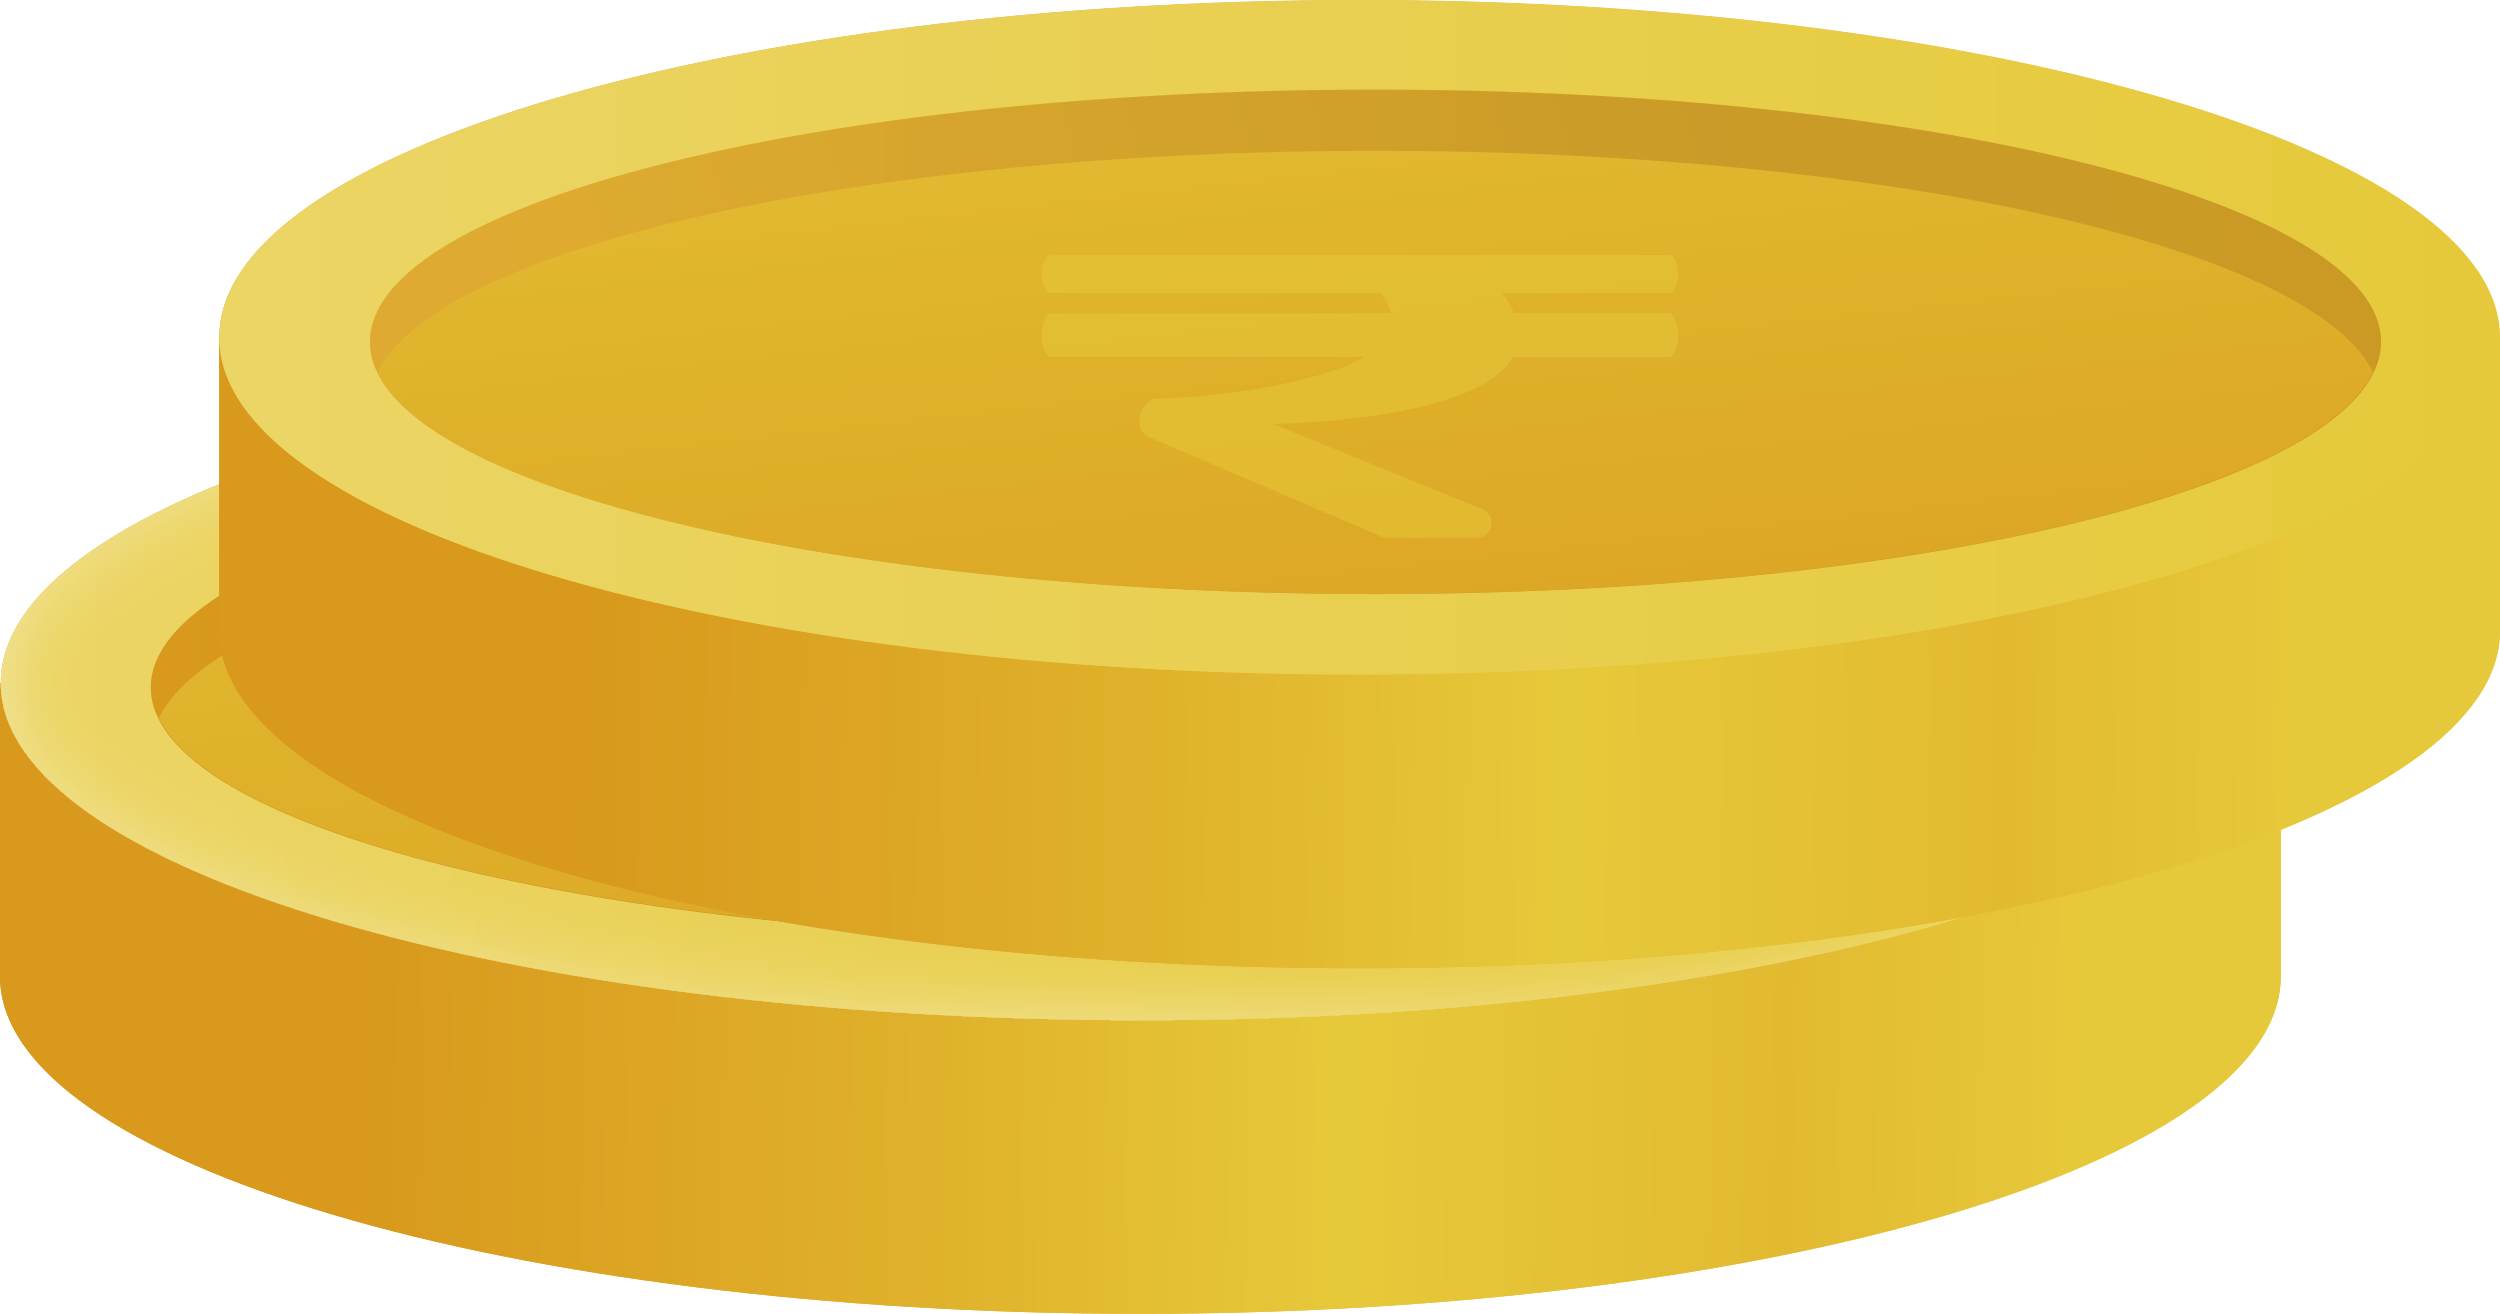
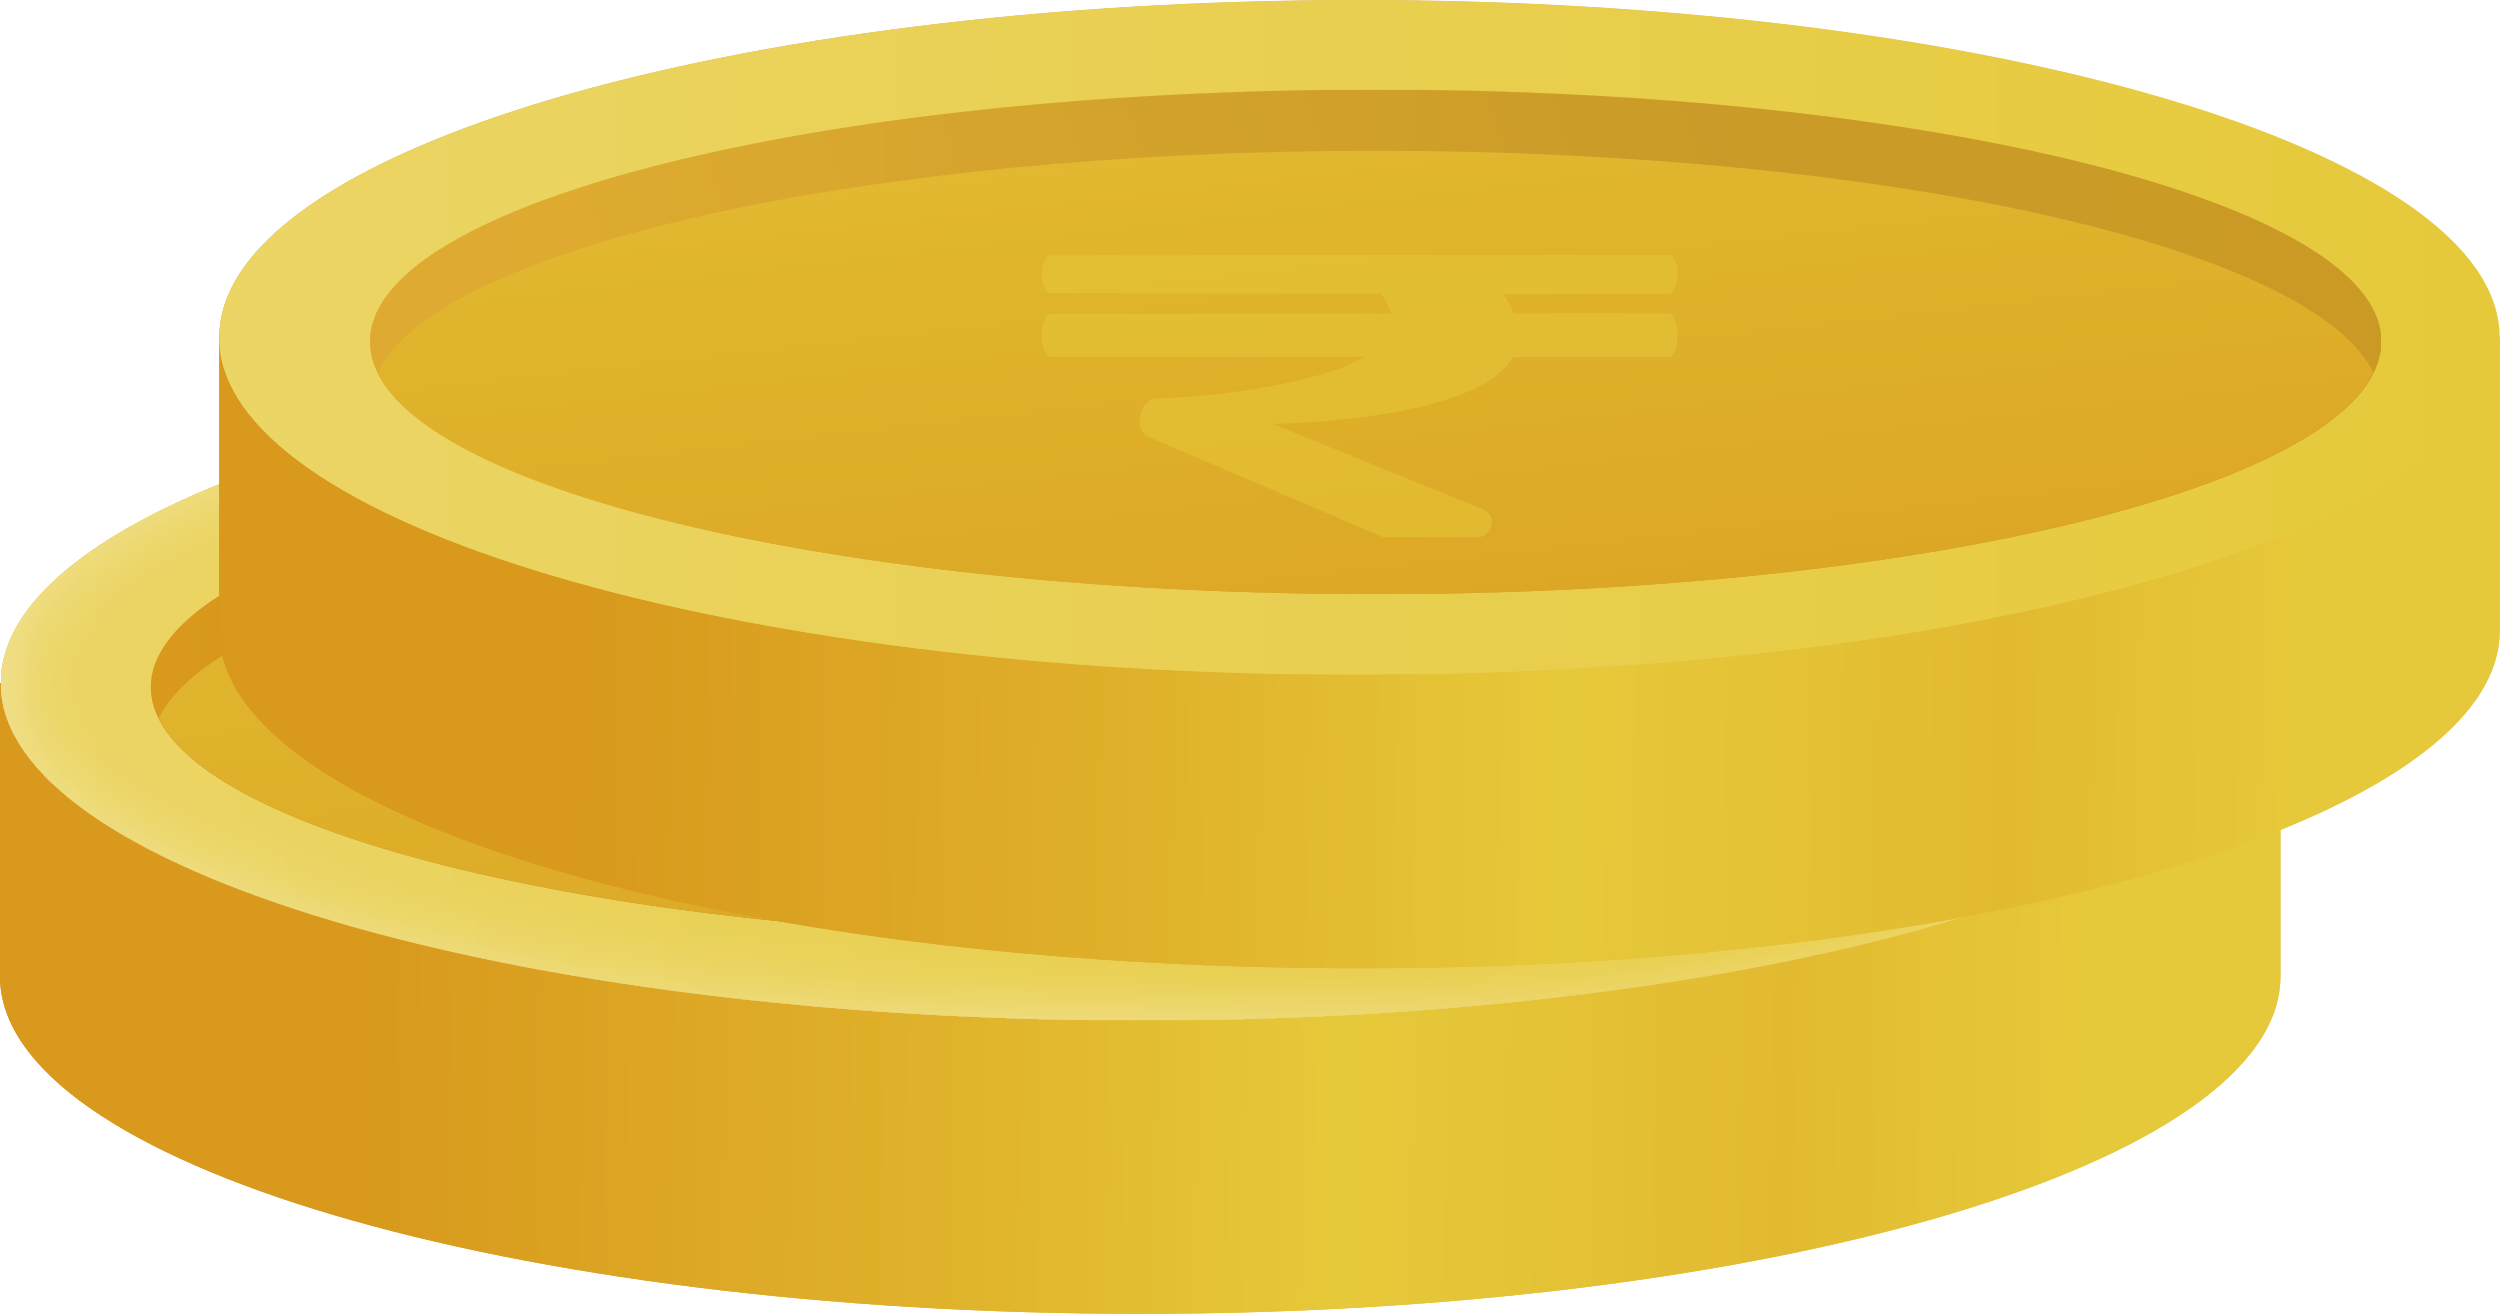
<svg xmlns="http://www.w3.org/2000/svg" xmlns:xlink="http://www.w3.org/1999/xlink" width="30.674" height="16.12" viewBox="0 0 30.674 16.12" fill="none">
-   <svg x="0" y="8.38" width="27.984" height="7.74" viewBox="0 0 27.984 7.74" overflow="visible">
-     <g id="p0_Vector">
+   <svg x="0" y="8.38" width="27.984" height="7.74" viewBox="0 0 27.984 7.74">
+     <g>
      <use xlink:href="#p0_stroke0_0_132" fill="url(#p0_paint0_linear_0_132)" />
      <use xlink:href="#p0_stroke0_0_132" fill="url(#p0_paint1_linear_0_132)" />
    </g>
    <defs>
      <linearGradient id="p0_paint0_linear_0_132" x1="0.951" y1="3.833" x2="23.734" y2="3.874" gradientUnits="userSpaceOnUse">
        <stop offset="0.027" stop-color="#D8991C" />
        <stop offset="1" stop-color="#E6C93A" />
      </linearGradient>
      <linearGradient id="p0_paint1_linear_0_132" x1="3.85" y1="3.614" x2="25.631" y2="3.874" gradientUnits="userSpaceOnUse">
        <stop offset="0.027" stop-color="#D8991C" />
        <stop offset="0.355" stop-color="#E0B22C" />
        <stop offset="0.58" stop-color="#E6C93A" />
        <stop offset="0.83" stop-color="#E2BA31" />
        <stop offset="1" stop-color="#E6C93A" />
      </linearGradient>
-       <path id="p0_stroke0_0_132" d="M27.984 0V3.601C27.984 5.887 21.721 7.74 13.992 7.74C6.264 7.74 0 5.887 0 3.601V0H27.984Z" />
+       <path id="p0_stroke0_0_132" d="M27.98 0V3.6C27.98 5.89 21.72 7.74 13.99 7.74C6.26 7.74 0 5.89 0 3.6V0H27.98Z" />
    </defs>
  </svg>
-   <svg x="0.01" y="4.24" width="27.984" height="8.277" viewBox="0 0 27.984 8.277" overflow="visible">
-     <g id="p1_Vector" filter="url(#p1_filter0_i_0_115)">
+   <svg x="0.01" y="4.24" width="27.984" height="8.277" viewBox="0 0 27.984 8.277">
+     <g filter="url(#p1_filter0_i_0_115)">
      <use xlink:href="#p1_stroke0_0_115" fill="url(#p1_paint0_linear_0_115)" />
      <use xlink:href="#p1_stroke0_0_115" fill="#E6C93A" style="mix-blend-mode:lighten" />
      <use xlink:href="#p1_stroke0_0_115" fill="url(#p1_paint1_linear_0_115)" style="mix-blend-mode:lighten" />
    </g>
    <defs>
      <filter id="p1_filter0_i_0_115" x="0" y="0" width="27.984" height="8.277" filterUnits="userSpaceOnUse" color-interpolation-filters="sRGB">
        <feFlood flood-opacity="0" result="BackgroundImageFix" />
        <feBlend mode="normal" in="SourceGraphic" in2="BackgroundImageFix" result="shape" />
        <feColorMatrix in="SourceAlpha" type="matrix" values="0 0 0 0 0 0 0 0 0 0 0 0 0 0 0 0 0 0 127 0" result="hardAlpha" />
        <feOffset />
        <feGaussianBlur stdDeviation="0.448" />
        <feComposite in2="hardAlpha" operator="arithmetic" k2="-1" k3="1" />
        <feColorMatrix type="matrix" values="0 0 0 0 1 0 0 0 0 1 0 0 0 0 1 0 0 0 0.33 0" />
        <feBlend mode="normal" in2="shape" result="effect1_innerShadow_0_115" />
      </filter>
      <linearGradient id="p1_paint0_linear_0_115" x1="0.951" y1="4.099" x2="27.984" y2="4.138" gradientUnits="userSpaceOnUse">
        <stop offset="0.027" stop-color="#D8991C" />
        <stop offset="1" stop-color="#E6C93A" />
      </linearGradient>
      <linearGradient id="p1_paint1_linear_0_115" x1="0" y1="4.138" x2="27.984" y2="4.138" gradientUnits="userSpaceOnUse">
        <stop stop-color="#EBD565" />
        <stop offset="1" stop-color="#E6C93A" />
      </linearGradient>
-       <path id="p1_stroke0_0_115" d="M13.992 8.277C21.72 8.277 27.984 6.424 27.984 4.138C27.984 1.853 21.72 0 13.992 0C6.264 0 0 1.853 0 4.138C0 6.424 6.264 8.277 13.992 8.277Z" />
+       <path id="p1_stroke0_0_115" d="M13.99 8.28C21.72 8.28 27.98 6.42 27.98 4.14C27.98 1.85 21.72 0 13.99 0C6.26 0 0 1.85 0 4.14C0 6.42 6.26 8.28 13.99 8.28Z" />
    </defs>
  </svg>
-   <svg x="1.85" y="5.34" width="24.675" height="6.189" viewBox="0 0 24.675 6.189" overflow="visible">
-     <path id="p2_Vector" d="M12.338 6.189C19.151 6.189 24.675 4.804 24.675 3.095C24.675 1.385 19.151 0 12.338 0C5.524 0 0 1.385 0 3.095C0 4.804 5.524 6.189 12.338 6.189Z" fill="url(#p2_paint0_linear_0_167)" />
+   <svg x="1.85" y="5.34" width="24.675" height="6.189" viewBox="0 0 24.675 6.189">
+     <path d="M12.34 6.19C19.15 6.19 24.68 4.8 24.68 3.09C24.68 1.39 19.15 0 12.34 0C5.52 0 0 1.39 0 3.09C0 4.8 5.52 6.19 12.34 6.19Z" fill="url(#p2_paint0_linear_0_167)" />
    <defs>
      <linearGradient id="p2_paint0_linear_0_167" x1="3.52946e-08" y1="5.686" x2="8.474" y2="6.218" gradientUnits="userSpaceOnUse">
        <stop offset="0.027" stop-color="#D8991C" />
        <stop offset="1" stop-color="#BE8619" />
      </linearGradient>
    </defs>
  </svg>
-   <svg x="1.95" y="6.09" width="24.487" height="5.436" viewBox="0 0 24.487 5.436" overflow="visible">
-     <path id="p3_Intersect" d="M12.244 0C18.548 0 23.744 1.187 24.487 2.718C23.744 4.248 18.548 5.436 12.244 5.436C5.94 5.436 0.742 4.249 0 2.718C0.742 1.187 5.94 3.95653e-05 12.244 0Z" fill="url(#p3_paint0_linear_0_107)" />
+   <svg x="1.95" y="6.09" width="24.487" height="5.436" viewBox="0 0 24.487 5.436">
+     <path d="M12.24 0C18.55 0 23.74 1.19 24.49 2.72C23.74 4.25 18.55 5.44 12.24 5.44C5.94 5.44 0.74 4.25 0 2.72C0.74 1.19 5.94 3.96e-05 12.24 0Z" fill="url(#p3_paint0_linear_0_107)" />
    <defs>
      <linearGradient id="p3_paint0_linear_0_107" x1="9.426" y1="11.39" x2="7.51" y2="-5.74" gradientUnits="userSpaceOnUse">
        <stop offset="0.027" stop-color="#D8991C" />
        <stop offset="1" stop-color="#E6C93A" />
      </linearGradient>
    </defs>
  </svg>
-   <svg x="10.1" y="7.38" width="7.805" height="3.463" viewBox="0 0 7.805 3.463" overflow="visible">
-     <g id="p4_Group" opacity="0.5">
-       <g id="p4_Union">
+   <svg x="10.1" y="7.38" width="7.805" height="3.463" viewBox="0 0 7.805 3.463">
+     <g opacity="0.5">
+       <g>
        <use xlink:href="#p4_stroke0_0_191" fill="url(#p4_paint0_linear_0_191)" />
        <use xlink:href="#p4_stroke0_0_191" fill="#E6C93A" style="mix-blend-mode:plus-darker" />
      </g>
    </g>
    <defs>
      <linearGradient id="p4_paint0_linear_0_191" x1="0.11" y1="1.862" x2="6.253" y2="1.862" gradientUnits="userSpaceOnUse">
        <stop offset="0.027" stop-color="#E2A112" />
        <stop offset="0.635" stop-color="#E6C93A" />
        <stop offset="1" stop-color="#EEDA77" />
      </linearGradient>
-       <path id="p4_stroke0_0_191" d="M7.694 0C7.755 0 7.805 0.106 7.805 0.233C7.805 0.361 7.755 0.466 7.694 0.466H5.643C5.717 0.547 5.763 0.636 5.792 0.717H7.694C7.755 0.717 7.805 0.837 7.805 0.982C7.805 1.128 7.755 1.248 7.694 1.248H5.773C5.332 2.04 2.86 2.067 2.831 2.067L5.406 3.117C5.588 3.191 5.534 3.463 5.338 3.463H4.24C4.216 3.463 4.192 3.458 4.17 3.448L1.308 2.226C1.116 2.144 1.202 1.767 1.41 1.76C1.983 1.742 2.684 1.67 3.385 1.477C3.636 1.407 3.821 1.328 3.959 1.248H0.11C0.05 1.248 0 1.128 0 0.982C6.50433e-05 0.837 0.05 0.717 0.11 0.717H4.288C4.269 0.623 4.221 0.537 4.166 0.466H0.11C0.05 0.466 5.68206e-05 0.361 0 0.233C0 0.106 0.05 0 0.11 0H7.694Z" />
+       <path id="p4_stroke0_0_191" d="M7.69 0C7.75 0 7.8 0.11 7.8 0.23C7.8 0.36 7.75 0.47 7.69 0.47H5.64C5.72 0.55 5.76 0.64 5.79 0.72H7.69C7.75 0.72 7.8 0.84 7.8 0.98C7.8 1.13 7.75 1.25 7.69 1.25H5.77C5.33 2.04 2.86 2.07 2.83 2.07L5.41 3.12C5.59 3.19 5.53 3.46 5.34 3.46H4.24C4.22 3.46 4.19 3.46 4.17 3.45L1.31 2.23C1.12 2.14 1.2 1.77 1.41 1.76C1.98 1.74 2.68 1.67 3.38 1.48C3.64 1.41 3.82 1.33 3.96 1.25H0.11C0.05 1.25 0 1.13 0 0.98C6.5e-05 0.84 0.05 0.72 0.11 0.72H4.29C4.27 0.62 4.22 0.54 4.17 0.47H0.11C0.05 0.47 5.68e-05 0.36 0 0.23C0 0.11 0.05 0 0.11 0H7.69Z" />
    </defs>
  </svg>
-   <svg x="2.69" y="4.14" width="27.984" height="7.74" viewBox="0 0 27.984 7.74" overflow="visible">
-     <g id="p5_Vector">
+   <svg x="2.69" y="4.14" width="27.984" height="7.74" viewBox="0 0 27.984 7.74">
+     <g>
      <use xlink:href="#p5_stroke0_0_131" fill="url(#p5_paint0_linear_0_131)" />
      <use xlink:href="#p5_stroke0_0_131" fill="url(#p5_paint1_linear_0_131)" />
    </g>
    <defs>
      <linearGradient id="p5_paint0_linear_0_131" x1="3.527" y1="6.197" x2="19.118" y2="1.976" gradientUnits="userSpaceOnUse">
        <stop offset="0.027" stop-color="#D8991C" />
        <stop offset="1" stop-color="#E6C93A" />
      </linearGradient>
      <linearGradient id="p5_paint1_linear_0_131" x1="3.85" y1="3.614" x2="25.631" y2="3.874" gradientUnits="userSpaceOnUse">
        <stop offset="0.027" stop-color="#D8991C" />
        <stop offset="0.355" stop-color="#E0B22C" />
        <stop offset="0.58" stop-color="#E6C93A" />
        <stop offset="0.83" stop-color="#E2BA31" />
        <stop offset="1" stop-color="#E6C93A" />
      </linearGradient>
-       <path id="p5_stroke0_0_131" d="M27.984 0V3.601C27.984 5.887 21.721 7.74 13.992 7.74C6.264 7.74 0 5.887 0 3.601V0H27.984Z" />
+       <path id="p5_stroke0_0_131" d="M27.98 0V3.6C27.98 5.89 21.72 7.74 13.99 7.74C6.26 7.74 0 5.89 0 3.6V0H27.98Z" />
    </defs>
  </svg>
-   <svg x="2.69" y="0" width="27.984" height="8.277" viewBox="0 0 27.984 8.277" overflow="visible">
-     <g id="p6_Vector">
+   <svg x="2.69" y="0" width="27.984" height="8.277" viewBox="0 0 27.984 8.277">
+     <g>
      <use xlink:href="#p6_stroke0_0_186" fill="url(#p6_paint0_linear_0_186)" />
      <use xlink:href="#p6_stroke0_0_186" fill="#E6C93A" style="mix-blend-mode:lighten" />
      <use xlink:href="#p6_stroke0_0_186" fill="url(#p6_paint1_linear_0_186)" style="mix-blend-mode:lighten" />
    </g>
    <defs>
      <linearGradient id="p6_paint0_linear_0_186" x1="0.951" y1="4.099" x2="27.984" y2="4.138" gradientUnits="userSpaceOnUse">
        <stop offset="0.027" stop-color="#D8991C" />
        <stop offset="1" stop-color="#E6C93A" />
      </linearGradient>
      <linearGradient id="p6_paint1_linear_0_186" x1="0" y1="4.138" x2="27.984" y2="4.138" gradientUnits="userSpaceOnUse">
        <stop stop-color="#EBD565" />
        <stop offset="1" stop-color="#E6C93A" />
      </linearGradient>
-       <path id="p6_stroke0_0_186" d="M13.992 8.277C21.72 8.277 27.984 6.424 27.984 4.138C27.984 1.853 21.72 0 13.992 0C6.264 0 0 1.853 0 4.138C0 6.424 6.264 8.277 13.992 8.277Z" />
+       <path id="p6_stroke0_0_186" d="M13.99 8.28C21.72 8.28 27.98 6.42 27.98 4.14C27.98 1.85 21.72 0 13.99 0C6.26 0 0 1.85 0 4.14C0 6.42 6.26 8.28 13.99 8.28Z" />
    </defs>
  </svg>
-   <svg x="4.54" y="1.1" width="24.675" height="6.189" viewBox="0 0 24.675 6.189" overflow="visible">
-     <g id="p7_Vector" opacity="0.7">
+   <svg x="4.54" y="1.1" width="24.675" height="6.189" viewBox="0 0 24.675 6.189">
+     <g opacity="0.7">
      <use xlink:href="#p7_stroke0_0_104" fill="url(#p7_paint0_linear_0_104)" />
      <use xlink:href="#p7_stroke0_0_104" fill="#E6C93A" style="mix-blend-mode:plus-darker" />
      <use xlink:href="#p7_stroke0_0_104" fill="url(#p7_paint1_linear_0_104)" />
    </g>
    <defs>
      <linearGradient id="p7_paint0_linear_0_104" x1="0" y1="3.095" x2="24.675" y2="3.095" gradientUnits="userSpaceOnUse">
        <stop offset="0.027" stop-color="#E2A112" />
        <stop offset="0.635" stop-color="#E6C93A" />
        <stop offset="1" stop-color="#EEDA77" />
      </linearGradient>
      <linearGradient id="p7_paint1_linear_0_104" x1="3.11" y1="4.955" x2="16.657" y2="0.911" gradientUnits="userSpaceOnUse">
        <stop offset="0.027" stop-color="#D8991C" />
        <stop offset="1" stop-color="#BE8619" />
      </linearGradient>
-       <path id="p7_stroke0_0_104" d="M12.338 6.189C19.151 6.189 24.675 4.804 24.675 3.095C24.675 1.385 19.151 0 12.338 0C5.524 0 0 1.385 0 3.095C0 4.804 5.524 6.189 12.338 6.189Z" />
+       <path id="p7_stroke0_0_104" d="M12.34 6.19C19.15 6.19 24.68 4.8 24.68 3.09C24.68 1.39 19.15 0 12.34 0C5.52 0 0 1.39 0 3.09C0 4.8 5.52 6.19 12.34 6.19Z" />
    </defs>
  </svg>
-   <svg x="4.63" y="1.85" width="24.486" height="5.436" viewBox="0 0 24.486 5.436" overflow="visible">
-     <path id="p8_Intersect" d="M12.243 0C18.546 0 23.742 1.186 24.486 2.717C23.744 4.248 18.548 5.436 12.243 5.436C5.938 5.436 0.742 4.248 0 2.717C0.744 1.186 5.94 2.76497e-05 12.243 0Z" fill="url(#p8_paint0_linear_0_97)" />
+   <svg x="4.63" y="1.85" width="24.486" height="5.436" viewBox="0 0 24.486 5.436">
+     <path d="M12.24 0C18.55 0 23.74 1.19 24.49 2.72C23.74 4.25 18.55 5.44 12.24 5.44C5.94 5.44 0.74 4.25 0 2.72C0.74 1.19 5.94 2.76e-05 12.24 0Z" fill="url(#p8_paint0_linear_0_97)" />
    <defs>
      <linearGradient id="p8_paint0_linear_0_97" x1="9.426" y1="11.39" x2="7.51" y2="-5.74" gradientUnits="userSpaceOnUse">
        <stop offset="0.027" stop-color="#D8991C" />
        <stop offset="1" stop-color="#E6C93A" />
      </linearGradient>
    </defs>
  </svg>
-   <svg x="12.78" y="3.13" width="7.805" height="3.465" viewBox="0 0 7.805 3.465" overflow="visible">
-     <g id="p9_Group" opacity="0.5">
-       <g id="p9_Union">
+   <svg x="12.78" y="3.13" width="7.805" height="3.465" viewBox="0 0 7.805 3.465">
+     <g opacity="0.5">
+       <g>
        <use xlink:href="#p9_stroke0_0_207" fill="url(#p9_paint0_linear_0_207)" />
        <use xlink:href="#p9_stroke0_0_207" fill="#E6C93A" style="mix-blend-mode:plus-darker" />
      </g>
    </g>
    <defs>
      <linearGradient id="p9_paint0_linear_0_207" x1="0.11" y1="1.863" x2="6.253" y2="1.863" gradientUnits="userSpaceOnUse">
        <stop offset="0.027" stop-color="#E2A112" />
        <stop offset="0.635" stop-color="#E6C93A" />
        <stop offset="1" stop-color="#EEDA77" />
      </linearGradient>
-       <path id="p9_stroke0_0_207" d="M7.694 0C7.755 0 7.805 0.106 7.805 0.233C7.805 0.361 7.755 0.466 7.694 0.466H5.64C5.715 0.546 5.761 0.636 5.791 0.717H7.694C7.755 0.717 7.805 0.837 7.805 0.982C7.805 1.128 7.755 1.248 7.694 1.248H5.776C5.339 2.044 2.85 2.07 2.831 2.07L5.406 3.12C5.588 3.194 5.535 3.465 5.339 3.465H4.24C4.216 3.465 4.192 3.461 4.17 3.451L1.308 2.229C1.116 2.147 1.202 1.769 1.41 1.762C1.983 1.744 2.684 1.673 3.385 1.479C3.639 1.41 3.826 1.329 3.964 1.248H0.11C0.05 1.248 0 1.128 0 0.982C5.25489e-05 0.837 0.05 0.717 0.11 0.717H4.288C4.268 0.623 4.219 0.537 4.164 0.466H0.11C0.05 0.466 7.09733e-05 0.361 0 0.233C0 0.106 0.05 9.72299e-05 0.11 0H7.694Z" />
+       <path id="p9_stroke0_0_207" d="M7.69 0C7.75 0 7.8 0.11 7.8 0.23C7.8 0.36 7.75 0.47 7.69 0.47H5.64C5.72 0.55 5.76 0.64 5.79 0.72H7.69C7.75 0.72 7.8 0.84 7.8 0.98C7.8 1.13 7.75 1.25 7.69 1.25H5.78C5.34 2.04 2.85 2.07 2.83 2.07L5.41 3.12C5.59 3.19 5.54 3.46 5.34 3.46H4.24C4.22 3.46 4.19 3.46 4.17 3.45L1.31 2.23C1.12 2.15 1.2 1.77 1.41 1.76C1.98 1.74 2.68 1.67 3.38 1.48C3.64 1.41 3.83 1.33 3.96 1.25H0.11C0.05 1.25 0 1.13 0 0.98C5.25e-05 0.84 0.05 0.72 0.11 0.72H4.29C4.27 0.62 4.22 0.54 4.16 0.47H0.11C0.05 0.47 7.1e-05 0.36 0 0.23C0 0.11 0.05 9.72e-05 0.11 0H7.69Z" />
    </defs>
  </svg>
</svg>
